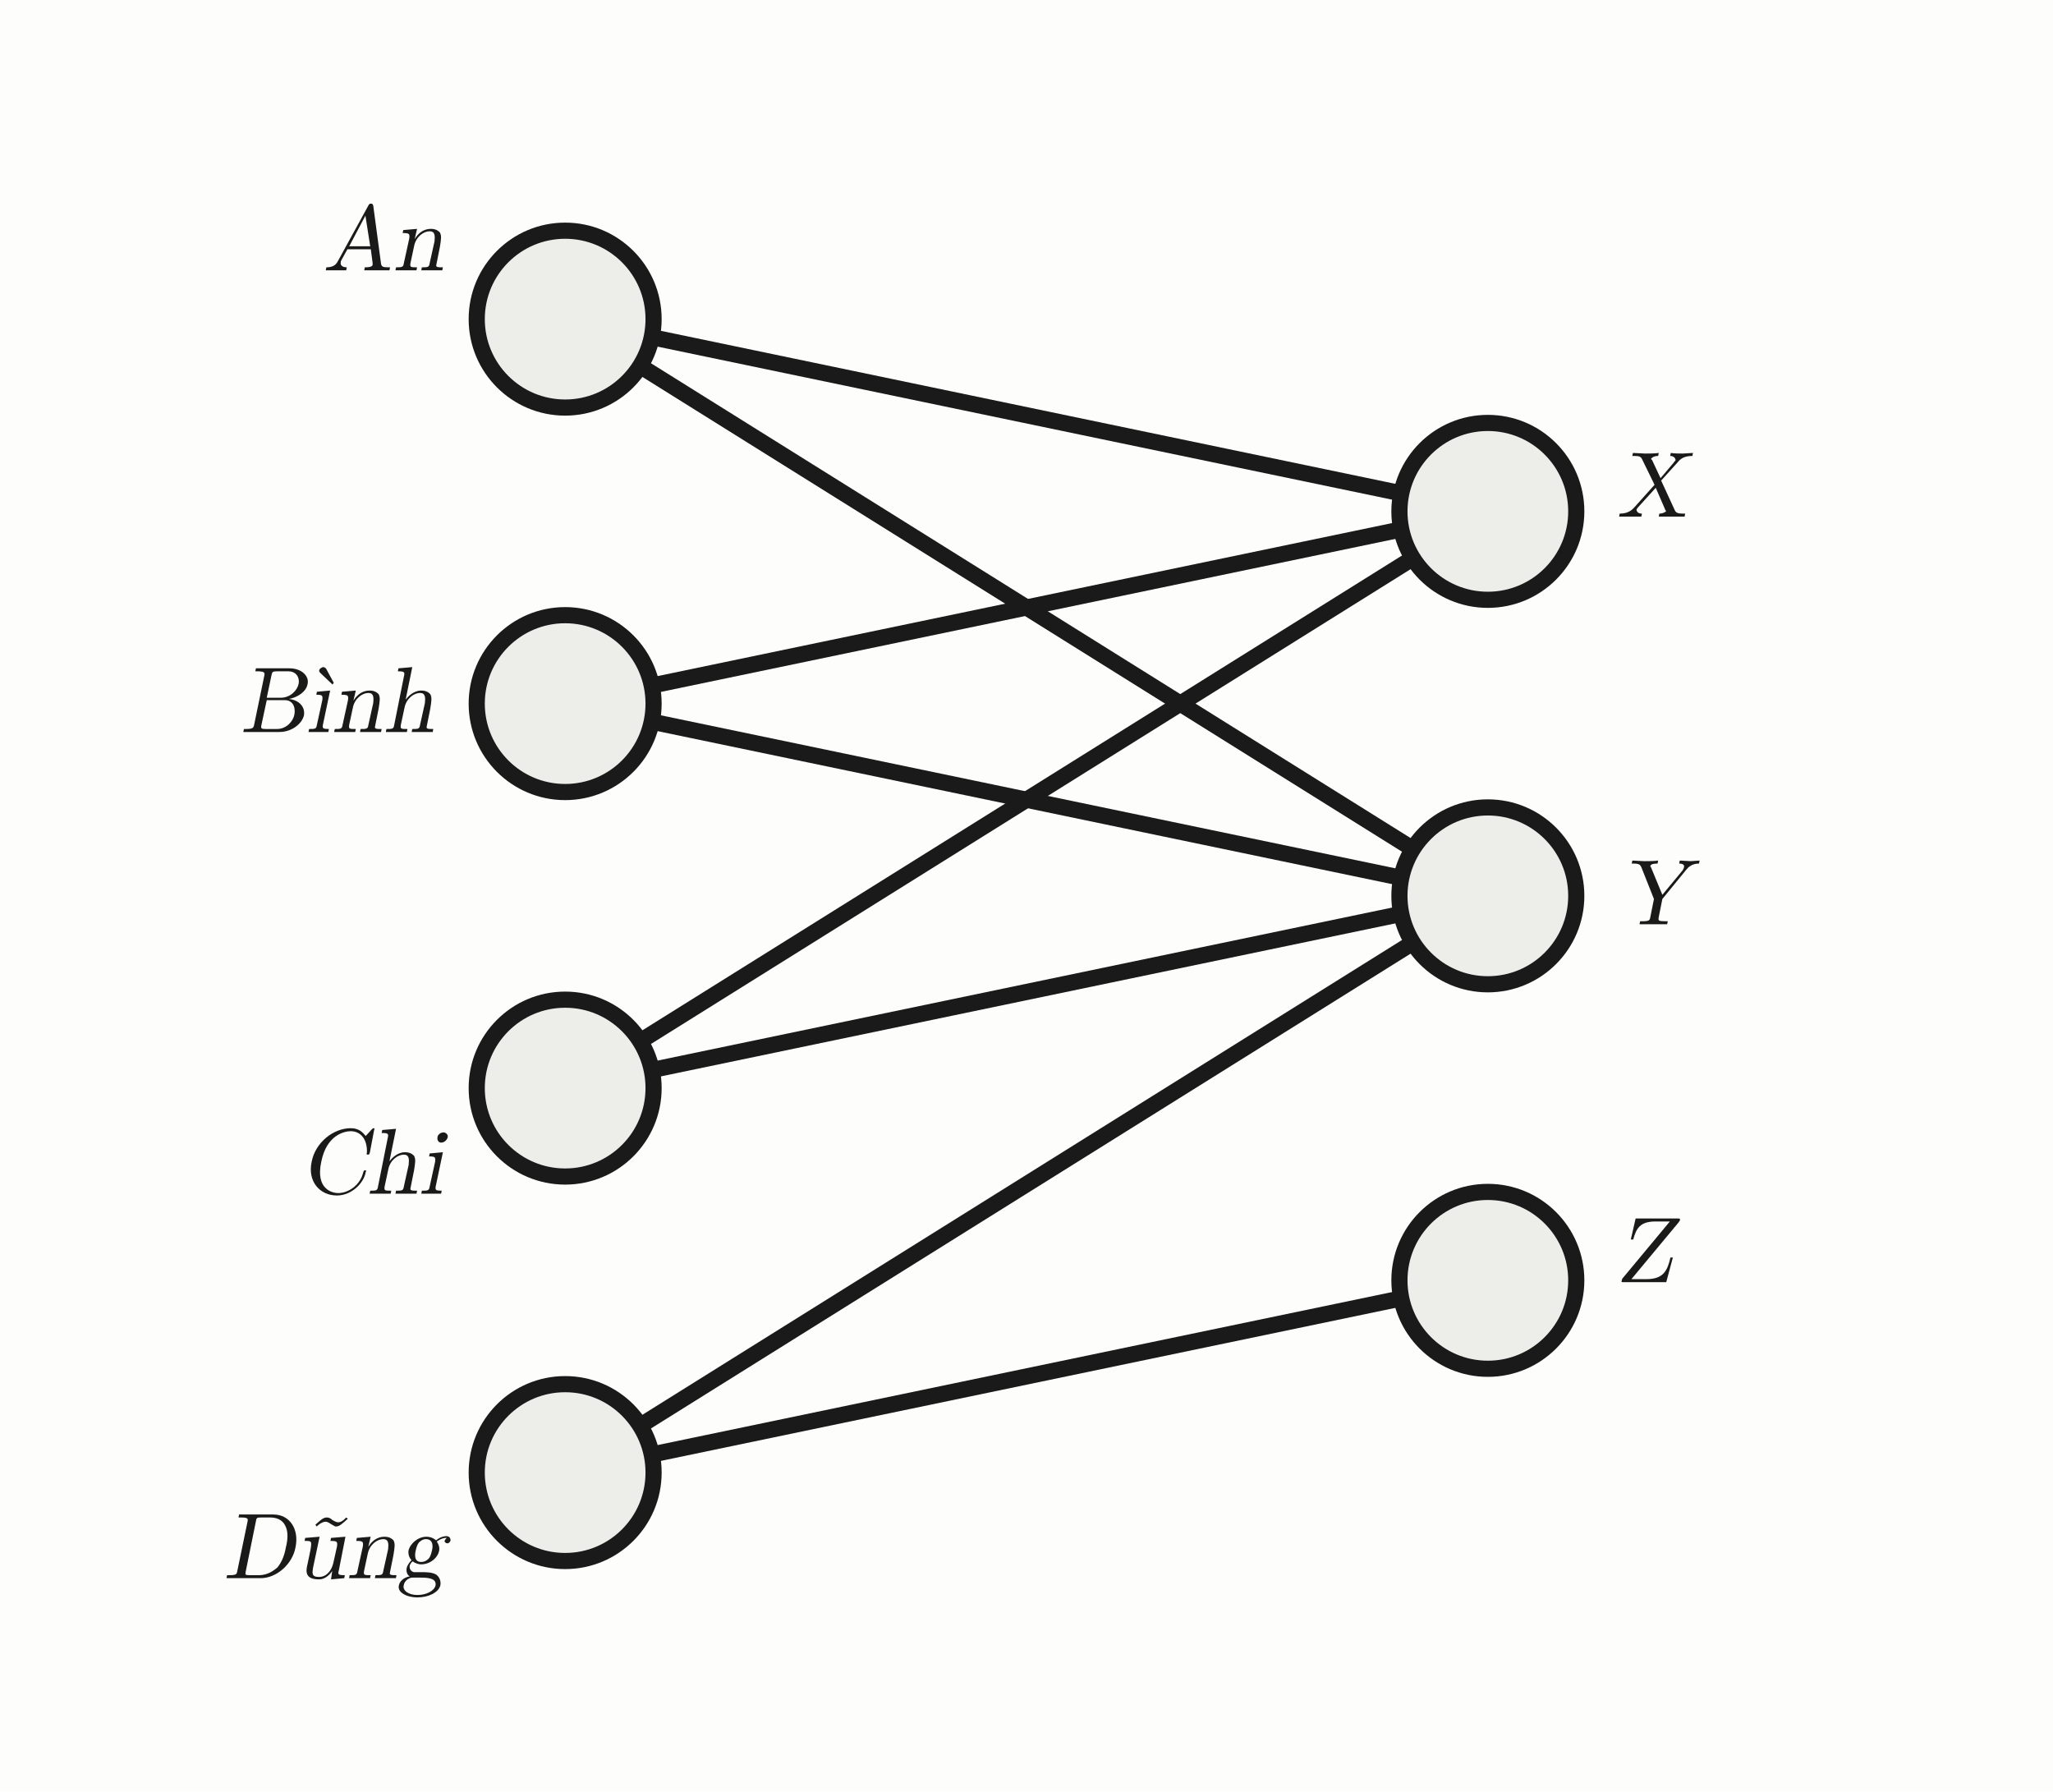
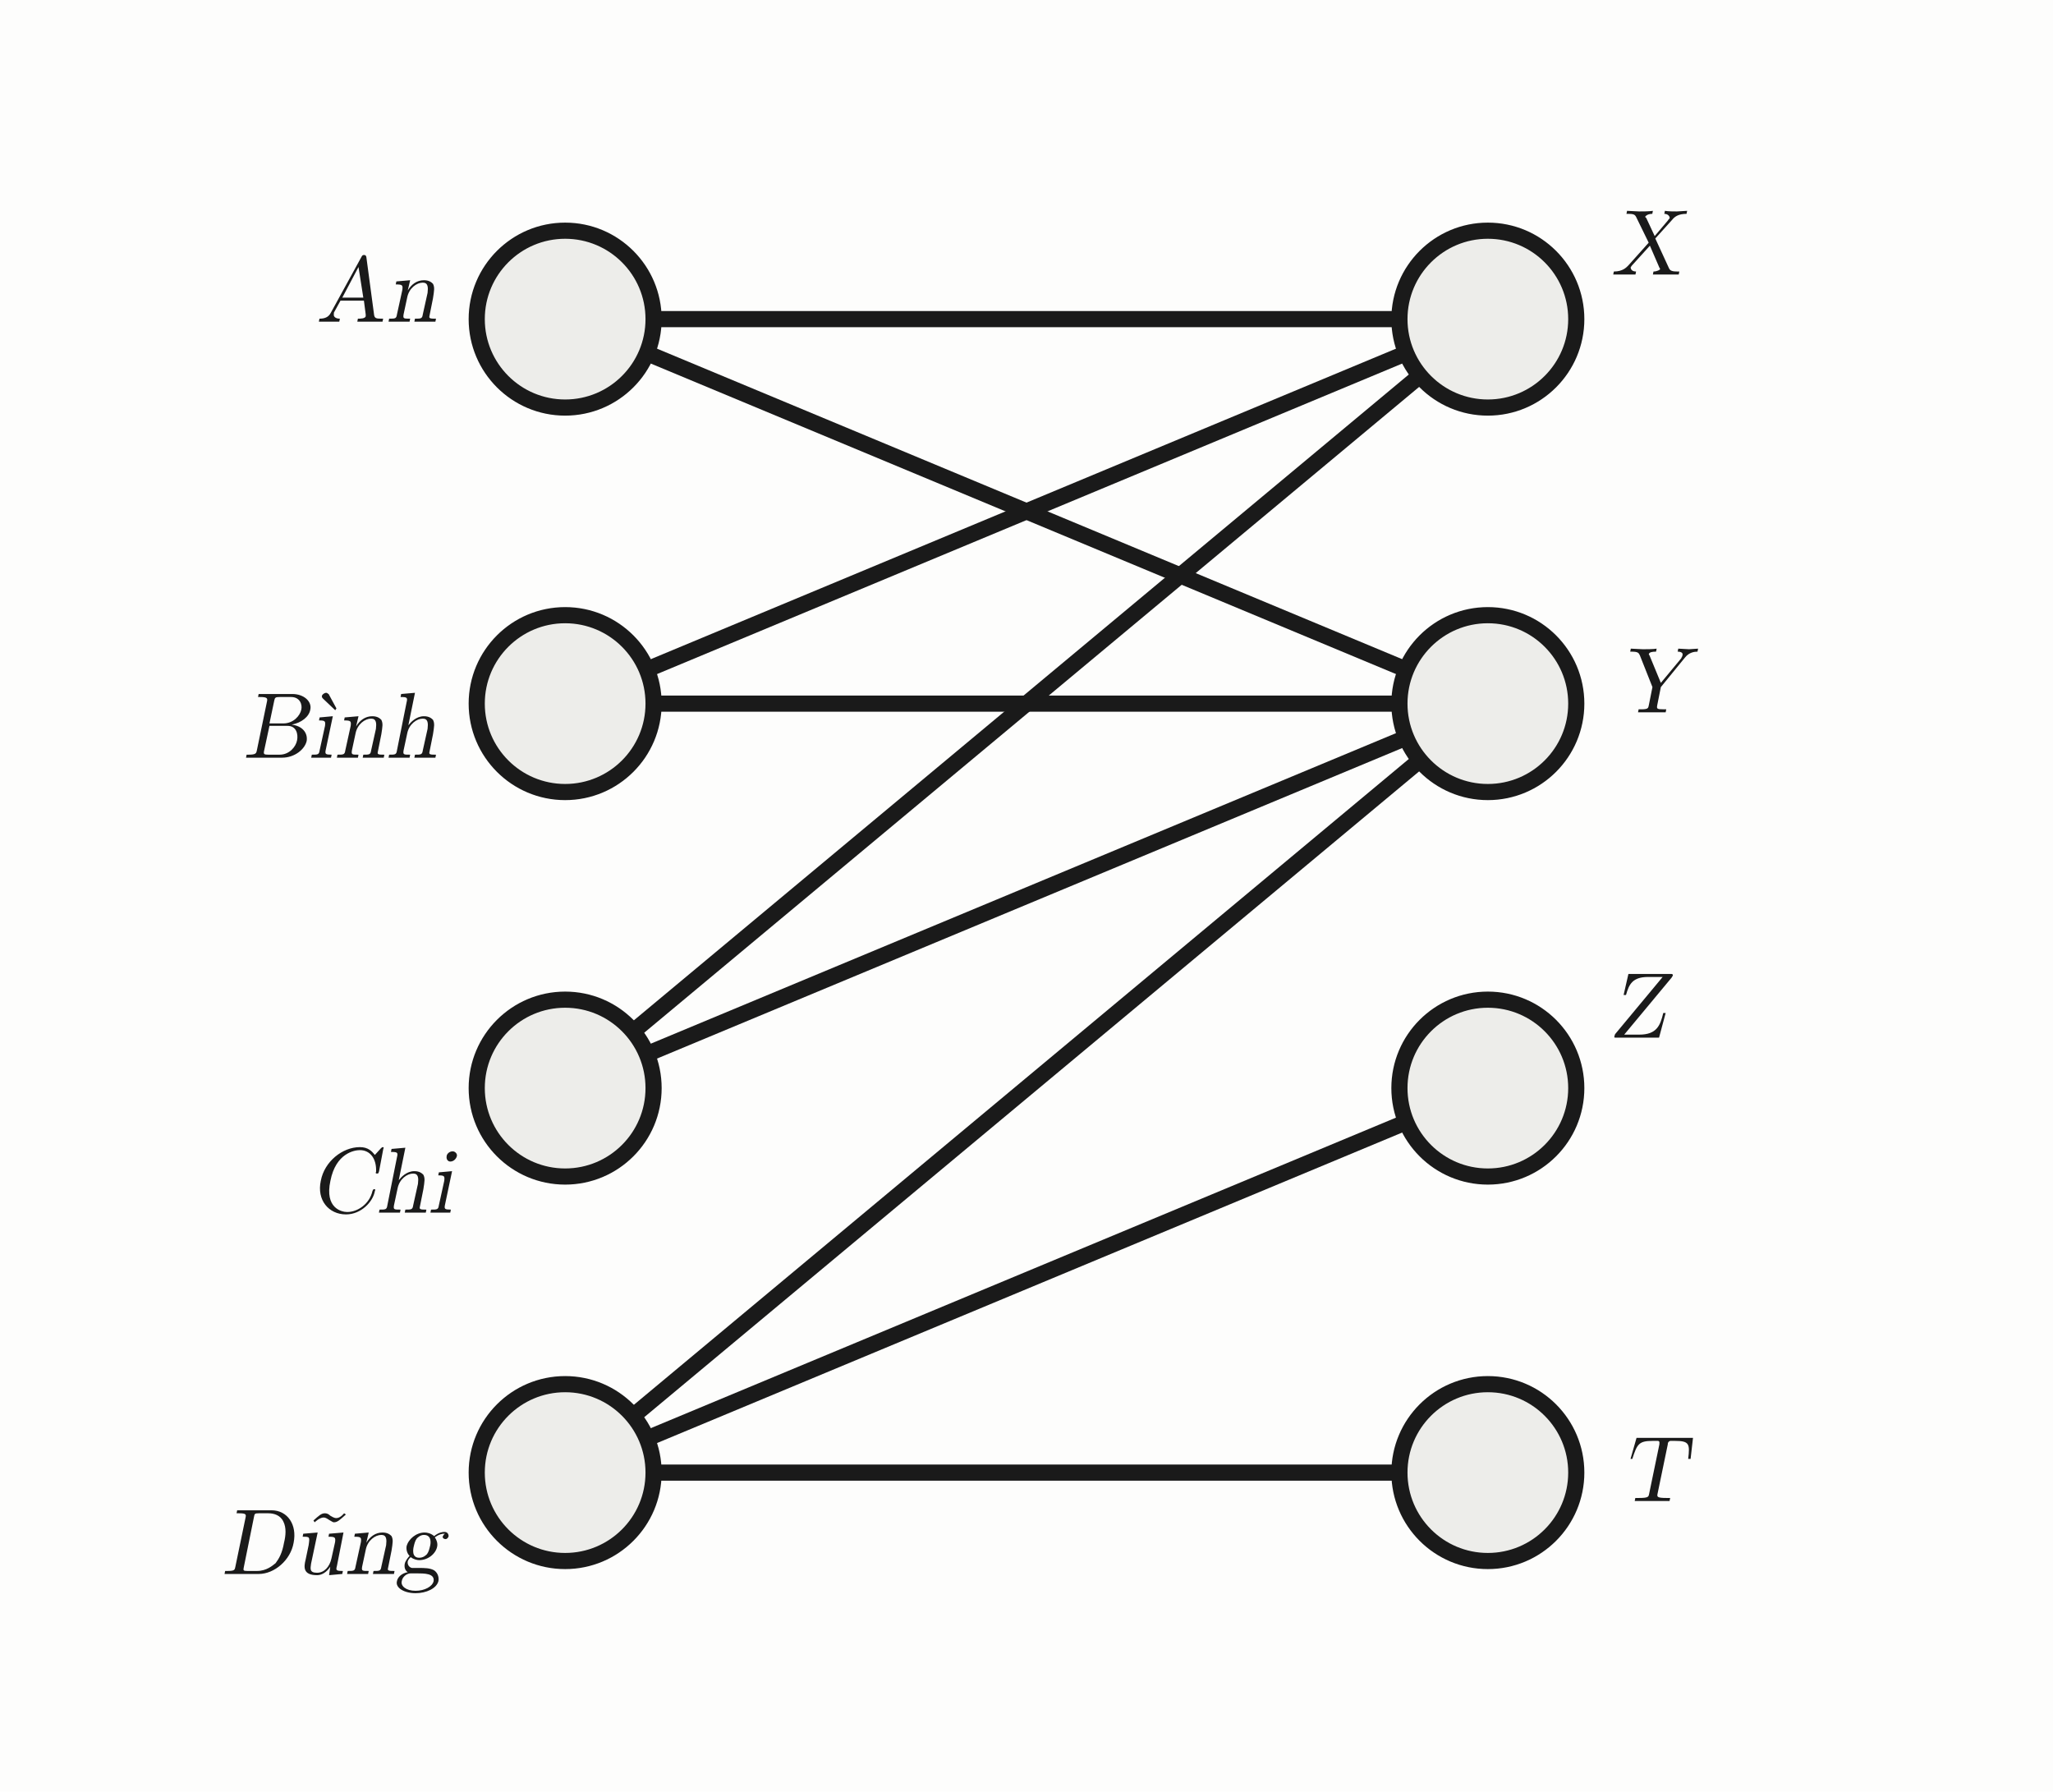
<svg xmlns="http://www.w3.org/2000/svg" viewBox="-26.7 -23.3 53.4 46.6">
  <rect fill="#FDFDFC" height="46.6" width="53.4" x="-26.7" y="-23.3" />
  <defs>
    <pattern height="8" id="cv-pat-1" patternUnits="userSpaceOnUse" width="8">
      <rect fill="#0072B2" height="8" width="8" />
    </pattern>
    <pattern height="8" id="cv-pat-2" patternUnits="userSpaceOnUse" width="8">
      <rect fill="#9ED9F5" height="8" width="8" />
      <line stroke="#3E8BB5" stroke-width="1.2" x1="0" x2="8" y1="8" y2="0" />
      <line stroke="#3E8BB5" stroke-width="1.2" x1="-1" x2="1" y1="1" y2="-1" />
      <line stroke="#3E8BB5" stroke-width="1.2" x1="7" x2="9" y1="9" y2="7" />
    </pattern>
    <pattern height="8" id="cv-pat-3" patternUnits="userSpaceOnUse" width="8">
      <rect fill="#D55E00" height="8" width="8" />
      <line stroke="#8A3D00" stroke-width="1.2" x1="0" x2="8" y1="0" y2="8" />
      <line stroke="#8A3D00" stroke-width="1.2" x1="-1" x2="1" y1="7" y2="9" />
      <line stroke="#8A3D00" stroke-width="1.2" x1="7" x2="9" y1="-1" y2="1" />
    </pattern>
    <pattern height="8" id="cv-pat-4" patternUnits="userSpaceOnUse" width="8">
      <rect fill="#009E73" height="8" width="8" />
      <circle cx="4" cy="4" fill="#006147" r="1.4" />
    </pattern>
    <pattern height="8" id="cv-pat-5" patternUnits="userSpaceOnUse" width="8">
      <rect fill="#E69F00" height="8" width="8" />
      <line stroke="#9A6B00" stroke-width="1.2" x1="0" x2="8" y1="4" y2="4" />
      <line stroke="#9A6B00" stroke-width="1.2" x1="4" x2="4" y1="0" y2="8" />
    </pattern>
    <pattern height="8" id="cv-pat-6" patternUnits="userSpaceOnUse" width="8">
      <rect fill="#CC79A7" height="8" width="8" />
      <line stroke="#8A4E70" stroke-width="1.2" x1="0" x2="8" y1="4" y2="4" />
    </pattern>
    <pattern height="8" id="cv-pat-7" patternUnits="userSpaceOnUse" width="8">
      <rect fill="#F0E442" height="8" width="8" />
      <line stroke="#9C9400" stroke-width="1.2" x1="4" x2="4" y1="0" y2="8" />
    </pattern>
    <pattern height="8" id="cv-pat-8" patternUnits="userSpaceOnUse" width="8">
      <rect fill="#3A3A3A" height="8" width="8" />
      <line stroke="#000000" stroke-width="1.2" x1="0" x2="8" y1="0" y2="8" />
      <line stroke="#000000" stroke-width="1.2" x1="0" x2="8" y1="8" y2="0" />
    </pattern>
  </defs>
  <g class="cv-edge-labels" />
  <g class="cv-edges">
-     <path d="M-12 -15L12 -10" fill="none" stroke="#1A1A1A" stroke-linecap="round" stroke-width="0.42" />
-     <path d="M-12 -15L12 0" fill="none" stroke="#1A1A1A" stroke-linecap="round" stroke-width="0.42" />
-     <path d="M-12 -5L12 -10" fill="none" stroke="#1A1A1A" stroke-linecap="round" stroke-width="0.42" />
-     <path d="M-12 -5L12 0" fill="none" stroke="#1A1A1A" stroke-linecap="round" stroke-width="0.42" />
-     <path d="M-12 5L12 -10" fill="none" stroke="#1A1A1A" stroke-linecap="round" stroke-width="0.42" />
-     <path d="M-12 5L12 0" fill="none" stroke="#1A1A1A" stroke-linecap="round" stroke-width="0.42" />
-     <path d="M-12 15L12 0" fill="none" stroke="#1A1A1A" stroke-linecap="round" stroke-width="0.42" />
-     <path d="M-12 15L12 10" fill="none" stroke="#1A1A1A" stroke-linecap="round" stroke-width="0.42" />
+     <path d="M-12 -15L12 -15" fill="none" stroke="#1A1A1A" stroke-linecap="round" stroke-width="0.42" />
+     <path d="M-12 -15L12 -5" fill="none" stroke="#1A1A1A" stroke-linecap="round" stroke-width="0.42" />
+     <path d="M-12 -5L12 -15" fill="none" stroke="#1A1A1A" stroke-linecap="round" stroke-width="0.42" />
+     <path d="M-12 -5L12 -5" fill="none" stroke="#1A1A1A" stroke-linecap="round" stroke-width="0.42" />
+     <path d="M-12 5L12 -15" fill="none" stroke="#1A1A1A" stroke-linecap="round" stroke-width="0.42" />
+     <path d="M-12 5L12 -5" fill="none" stroke="#1A1A1A" stroke-linecap="round" stroke-width="0.42" />
+     <path d="M-12 15L12 -5" fill="none" stroke="#1A1A1A" stroke-linecap="round" stroke-width="0.42" />
+     <path d="M-12 15L12 5" fill="none" stroke="#1A1A1A" stroke-linecap="round" stroke-width="0.42" />
+     <path d="M-12 15L12 15" fill="none" stroke="#1A1A1A" stroke-linecap="round" stroke-width="0.42" />
  </g>
  <g class="cv-vertices">
    <circle cx="-12" cy="-15" fill="#EDEDEA" r="2.3" stroke="#1A1A1A" stroke-width="0.42" />
-     <text dominant-baseline="auto" fill="#1A1A1A" font-family="'KaTeX_Main', 'Latin Modern Math', serif" font-size="2.415" font-style="italic" text-anchor="end" x="-15.15" y="-16.27">An</text>
+     <text dominant-baseline="central" fill="#1A1A1A" font-family="'KaTeX_Main', 'Latin Modern Math', serif" font-size="2.415" font-style="italic" text-anchor="end" x="-15.33" y="-15.67">An</text>
    <circle cx="-12" cy="-5" fill="#EDEDEA" r="2.3" stroke="#1A1A1A" stroke-width="0.42" />
-     <text dominant-baseline="central" fill="#1A1A1A" font-family="'KaTeX_Main', 'Latin Modern Math', serif" font-size="2.415" font-style="italic" text-anchor="end" x="-15.4" y="-5">Bình</text>
+     <text dominant-baseline="central" fill="#1A1A1A" font-family="'KaTeX_Main', 'Latin Modern Math', serif" font-size="2.415" font-style="italic" text-anchor="end" x="-15.33" y="-4.33">Bình</text>
    <circle cx="-12" cy="5" fill="#EDEDEA" r="2.3" stroke="#1A1A1A" stroke-width="0.42" />
-     <text dominant-baseline="hanging" fill="#1A1A1A" font-family="'KaTeX_Main', 'Latin Modern Math', serif" font-size="2.415" font-style="italic" text-anchor="end" x="-15.15" y="6.27">Chi</text>
+     <text dominant-baseline="hanging" fill="#1A1A1A" font-family="'KaTeX_Main', 'Latin Modern Math', serif" font-size="2.415" font-style="italic" text-anchor="end" x="-14.91" y="6.76">Chi</text>
    <circle cx="-12" cy="15" fill="#EDEDEA" r="2.3" stroke="#1A1A1A" stroke-width="0.42" />
-     <text dominant-baseline="hanging" fill="#1A1A1A" font-family="'KaTeX_Main', 'Latin Modern Math', serif" font-size="2.415" font-style="italic" text-anchor="end" x="-15.15" y="16.27">Dũng</text>
-     <circle cx="12" cy="-10" fill="#EDEDEA" r="2.3" stroke="#1A1A1A" stroke-width="0.42" />
-     <text dominant-baseline="central" fill="#1A1A1A" font-family="'KaTeX_Main', 'Latin Modern Math', serif" font-size="2.415" font-style="italic" text-anchor="start" x="15.35" y="-10.6">X</text>
-     <circle cx="12" cy="0" fill="#EDEDEA" r="2.3" stroke="#1A1A1A" stroke-width="0.42" />
-     <text dominant-baseline="central" fill="#1A1A1A" font-family="'KaTeX_Main', 'Latin Modern Math', serif" font-size="2.415" font-style="italic" text-anchor="start" x="15.4" y="0">Y</text>
-     <circle cx="12" cy="10" fill="#EDEDEA" r="2.3" stroke="#1A1A1A" stroke-width="0.42" />
-     <text dominant-baseline="central" fill="#1A1A1A" font-family="'KaTeX_Main', 'Latin Modern Math', serif" font-size="2.415" font-style="italic" text-anchor="start" x="15.33" y="9.31">Z</text>
+     <text dominant-baseline="hanging" fill="#1A1A1A" font-family="'KaTeX_Main', 'Latin Modern Math', serif" font-size="2.415" font-style="italic" text-anchor="end" x="-15.2" y="16.16">Dũng</text>
+     <circle cx="12" cy="-15" fill="#EDEDEA" r="2.3" stroke="#1A1A1A" stroke-width="0.42" />
+     <text dominant-baseline="auto" fill="#1A1A1A" font-family="'KaTeX_Main', 'Latin Modern Math', serif" font-size="2.415" font-style="italic" text-anchor="start" x="15.2" y="-16.16">X</text>
+     <circle cx="12" cy="-5" fill="#EDEDEA" r="2.3" stroke="#1A1A1A" stroke-width="0.42" />
+     <text dominant-baseline="central" fill="#1A1A1A" font-family="'KaTeX_Main', 'Latin Modern Math', serif" font-size="2.415" font-style="italic" text-anchor="start" x="15.36" y="-5.51">Y</text>
+     <circle cx="12" cy="5" fill="#EDEDEA" r="2.3" stroke="#1A1A1A" stroke-width="0.42" />
+     <text dominant-baseline="auto" fill="#1A1A1A" font-family="'KaTeX_Main', 'Latin Modern Math', serif" font-size="2.415" font-style="italic" text-anchor="start" x="15.14" y="3.69">Z</text>
+     <circle cx="12" cy="15" fill="#EDEDEA" r="2.3" stroke="#1A1A1A" stroke-width="0.42" />
+     <text dominant-baseline="central" fill="#1A1A1A" font-family="'KaTeX_Main', 'Latin Modern Math', serif" font-size="2.415" font-style="italic" text-anchor="start" x="15.4" y="15">T</text>
  </g>
</svg>
